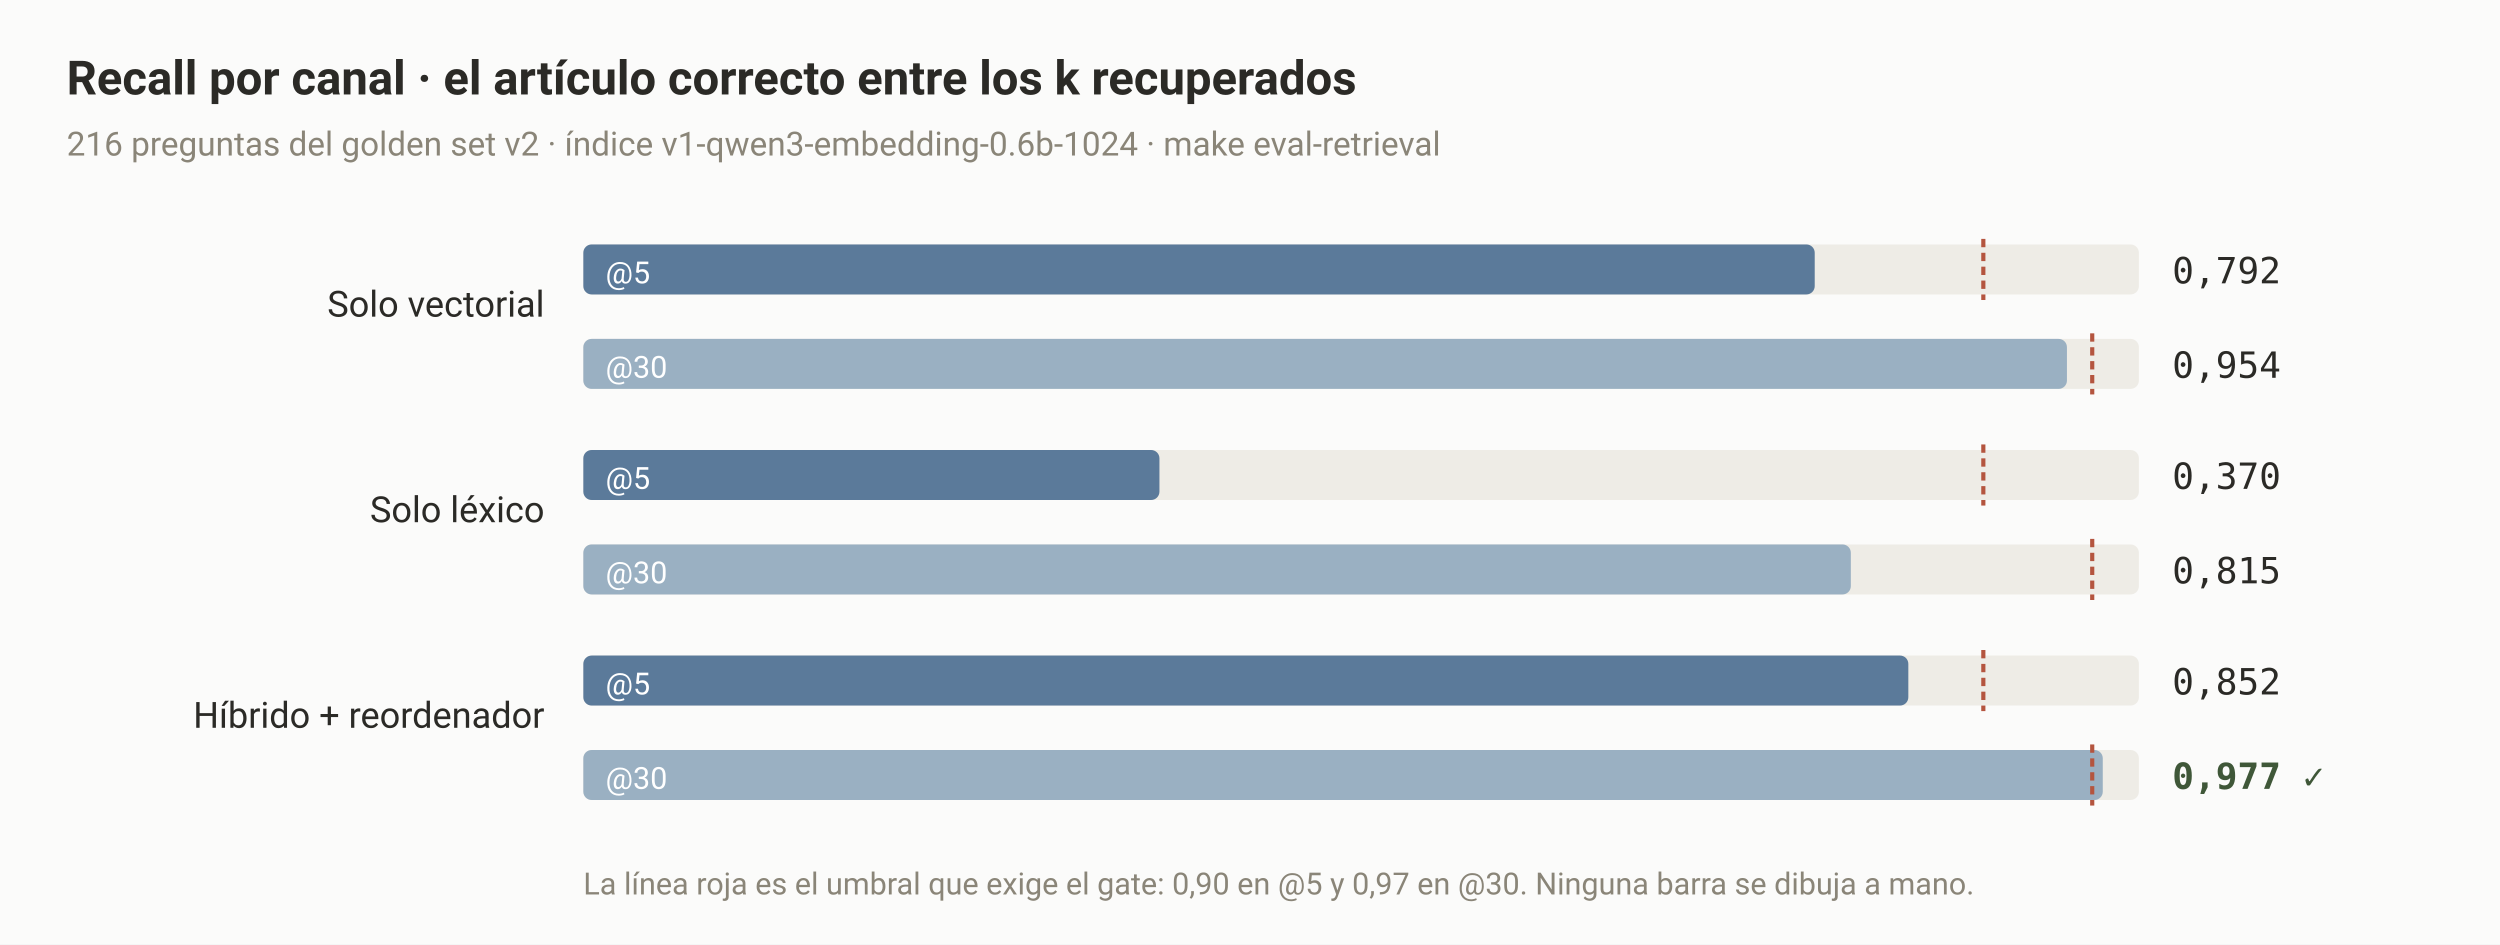
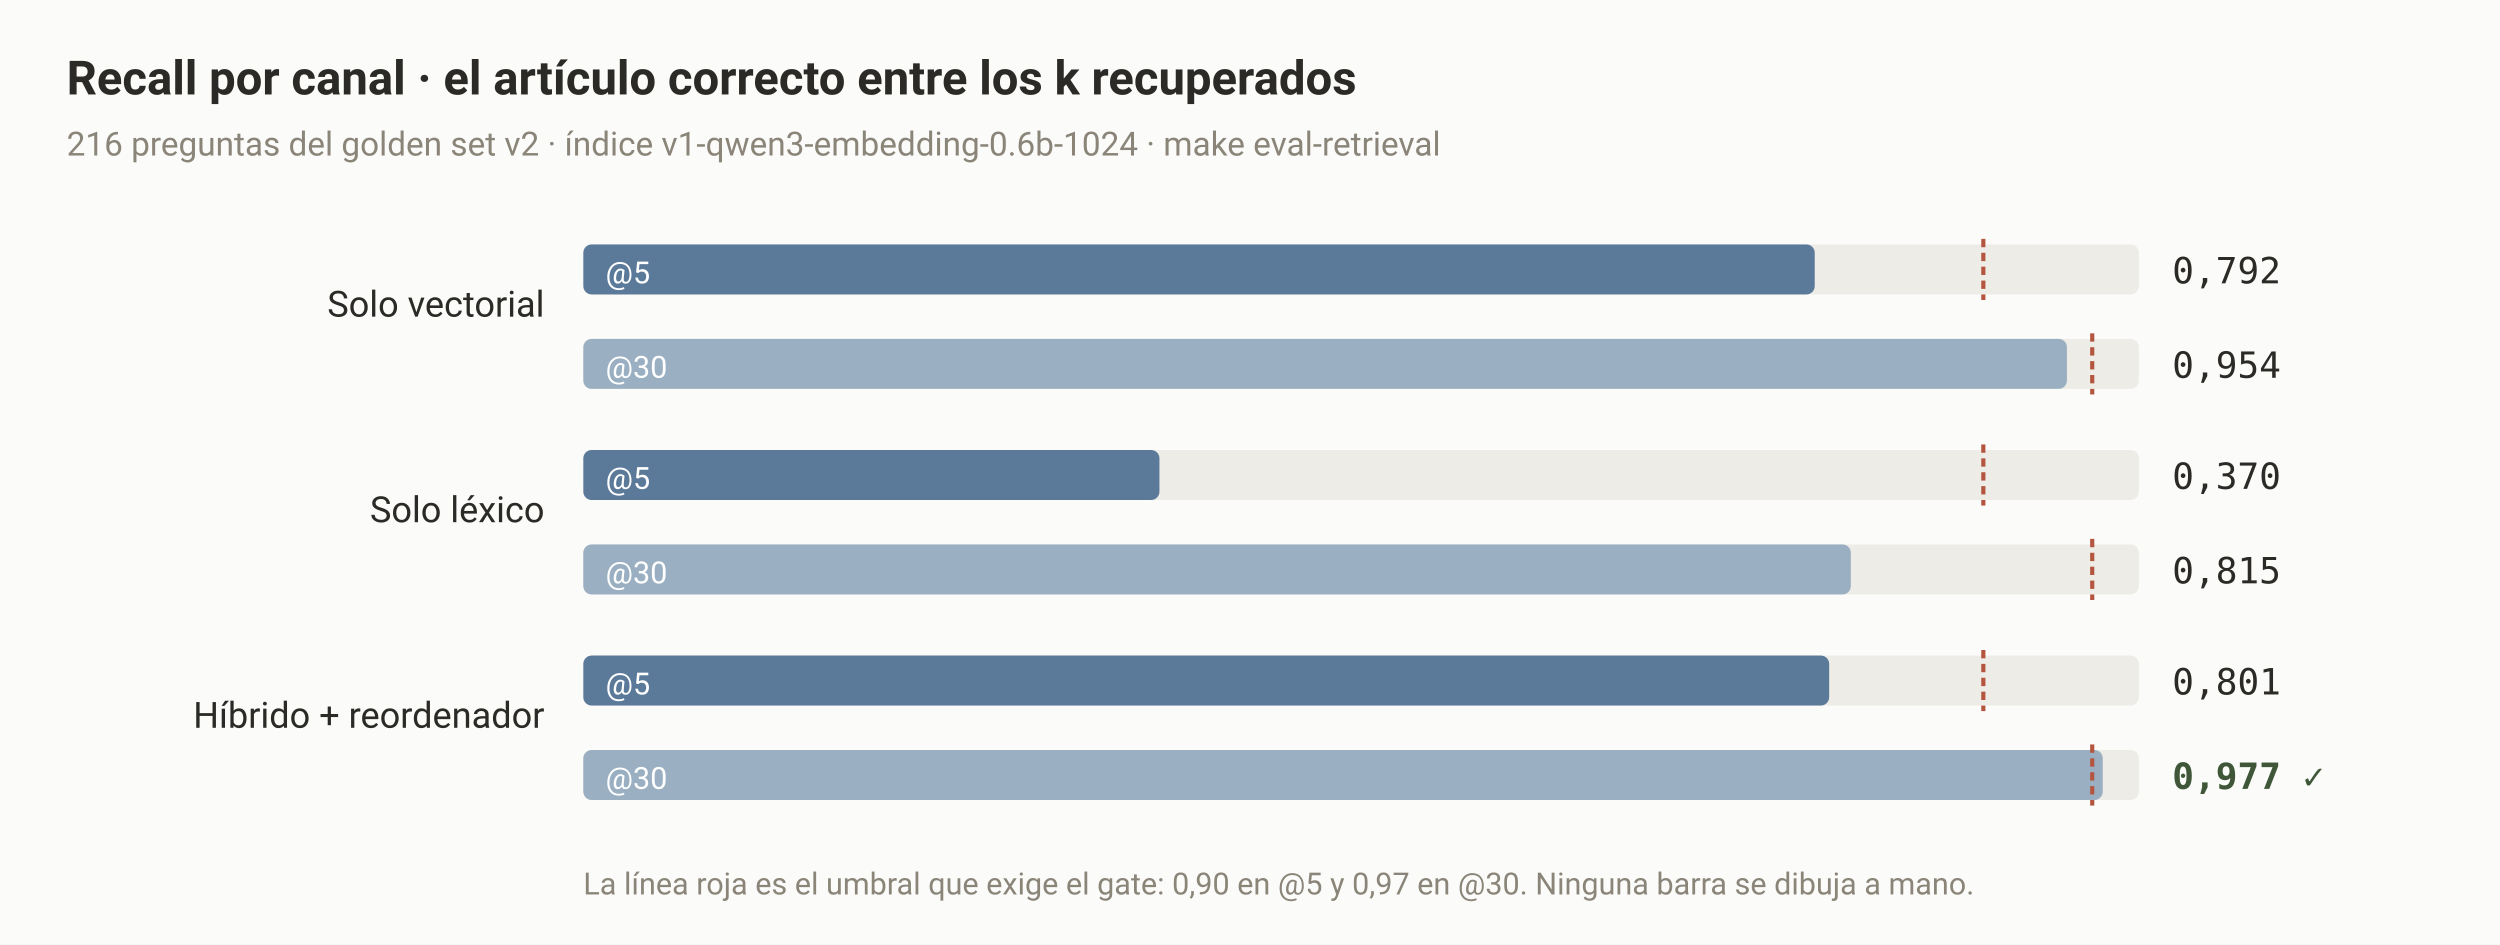
<svg xmlns="http://www.w3.org/2000/svg" viewBox="0 0 900 340" width="900" height="340" font-family="ui-sans-serif, -apple-system, 'Segoe UI', Roboto, Helvetica, Arial, sans-serif" role="img" aria-label="Recall por canal, medido sobre el golden set">
  <rect width="900" height="340" fill="#fbfbfa" />
  <text x="24" y="34" font-size="17" font-weight="600" fill="#2b2a26">Recall por canal · el artículo correcto entre los k recuperados</text>
  <text x="24" y="56" font-size="12" fill="#8a8578">216 preguntas del golden set v2 · índice v1-qwen3-embedding-0.6b-1024 · make eval-retrieval</text>
  <text x="196" y="114" font-size="13" fill="#2b2a26" text-anchor="end">Solo vectorial</text>
  <rect x="210" y="88" width="560" height="18" rx="3" fill="#eeece6" />
  <rect x="210" y="88" width="443.3" height="18" rx="3" fill="#5b7a9a" />
  <text x="782" y="102" font-size="13" fill="#2b2a26" font-weight="400" font-family="ui-monospace, SFMono-Regular, Menlo, monospace">0,792</text>
  <text x="218" y="102" font-size="11" fill="#fff">@5</text>
  <line x1="714.0" y1="86" x2="714.0" y2="108" stroke="#b4553f" stroke-width="1.5" stroke-dasharray="3 2" />
  <rect x="210" y="122" width="560" height="18" rx="3" fill="#eeece6" />
  <rect x="210" y="122" width="534.1" height="18" rx="3" fill="#9ab0c2" />
  <text x="782" y="136" font-size="13" fill="#2b2a26" font-weight="400" font-family="ui-monospace, SFMono-Regular, Menlo, monospace">0,954</text>
  <text x="218" y="136" font-size="11" fill="#fff">@30</text>
  <line x1="753.2" y1="120" x2="753.2" y2="142" stroke="#b4553f" stroke-width="1.5" stroke-dasharray="3 2" />
  <text x="196" y="188" font-size="13" fill="#2b2a26" text-anchor="end">Solo léxico</text>
  <rect x="210" y="162" width="560" height="18" rx="3" fill="#eeece6" />
  <rect x="210" y="162" width="207.4" height="18" rx="3" fill="#5b7a9a" />
  <text x="782" y="176" font-size="13" fill="#2b2a26" font-weight="400" font-family="ui-monospace, SFMono-Regular, Menlo, monospace">0,370</text>
  <text x="218" y="176" font-size="11" fill="#fff">@5</text>
  <line x1="714.0" y1="160" x2="714.0" y2="182" stroke="#b4553f" stroke-width="1.5" stroke-dasharray="3 2" />
  <rect x="210" y="196" width="560" height="18" rx="3" fill="#eeece6" />
  <rect x="210" y="196" width="456.3" height="18" rx="3" fill="#9ab0c2" />
  <text x="782" y="210" font-size="13" fill="#2b2a26" font-weight="400" font-family="ui-monospace, SFMono-Regular, Menlo, monospace">0,815</text>
  <text x="218" y="210" font-size="11" fill="#fff">@30</text>
  <line x1="753.2" y1="194" x2="753.2" y2="216" stroke="#b4553f" stroke-width="1.5" stroke-dasharray="3 2" />
  <text x="196" y="262" font-size="13" fill="#2b2a26" text-anchor="end">Híbrido + reordenador</text>
  <rect x="210" y="236" width="560" height="18" rx="3" fill="#eeece6" />
-   <rect x="210" y="236" width="477.0" height="18" rx="3" fill="#5b7a9a" />
-   <text x="782" y="250" font-size="13" fill="#2b2a26" font-weight="400" font-family="ui-monospace, SFMono-Regular, Menlo, monospace">0,852</text>
+   <rect x="210" y="236" width="448.5" height="18" rx="3" fill="#5b7a9a" />
+   <text x="782" y="250" font-size="13" fill="#2b2a26" font-weight="400" font-family="ui-monospace, SFMono-Regular, Menlo, monospace">0,801</text>
  <text x="218" y="250" font-size="11" fill="#fff">@5</text>
  <line x1="714.0" y1="234" x2="714.0" y2="256" stroke="#b4553f" stroke-width="1.5" stroke-dasharray="3 2" />
  <rect x="210" y="270" width="560" height="18" rx="3" fill="#eeece6" />
  <rect x="210" y="270" width="547.0" height="18" rx="3" fill="#9ab0c2" />
  <text x="782" y="284" font-size="13" fill="#3f5738" font-weight="600" font-family="ui-monospace, SFMono-Regular, Menlo, monospace">0,977  ✓</text>
  <text x="218" y="284" font-size="11" fill="#fff">@30</text>
  <line x1="753.2" y1="268" x2="753.2" y2="290" stroke="#b4553f" stroke-width="1.5" stroke-dasharray="3 2" />
  <text x="210" y="322" font-size="11" fill="#8a8578">La línea roja es el umbral que exige el gate: 0,90 en @5 y 0,97 en @30. Ninguna barra se dibuja a mano.</text>
</svg>
